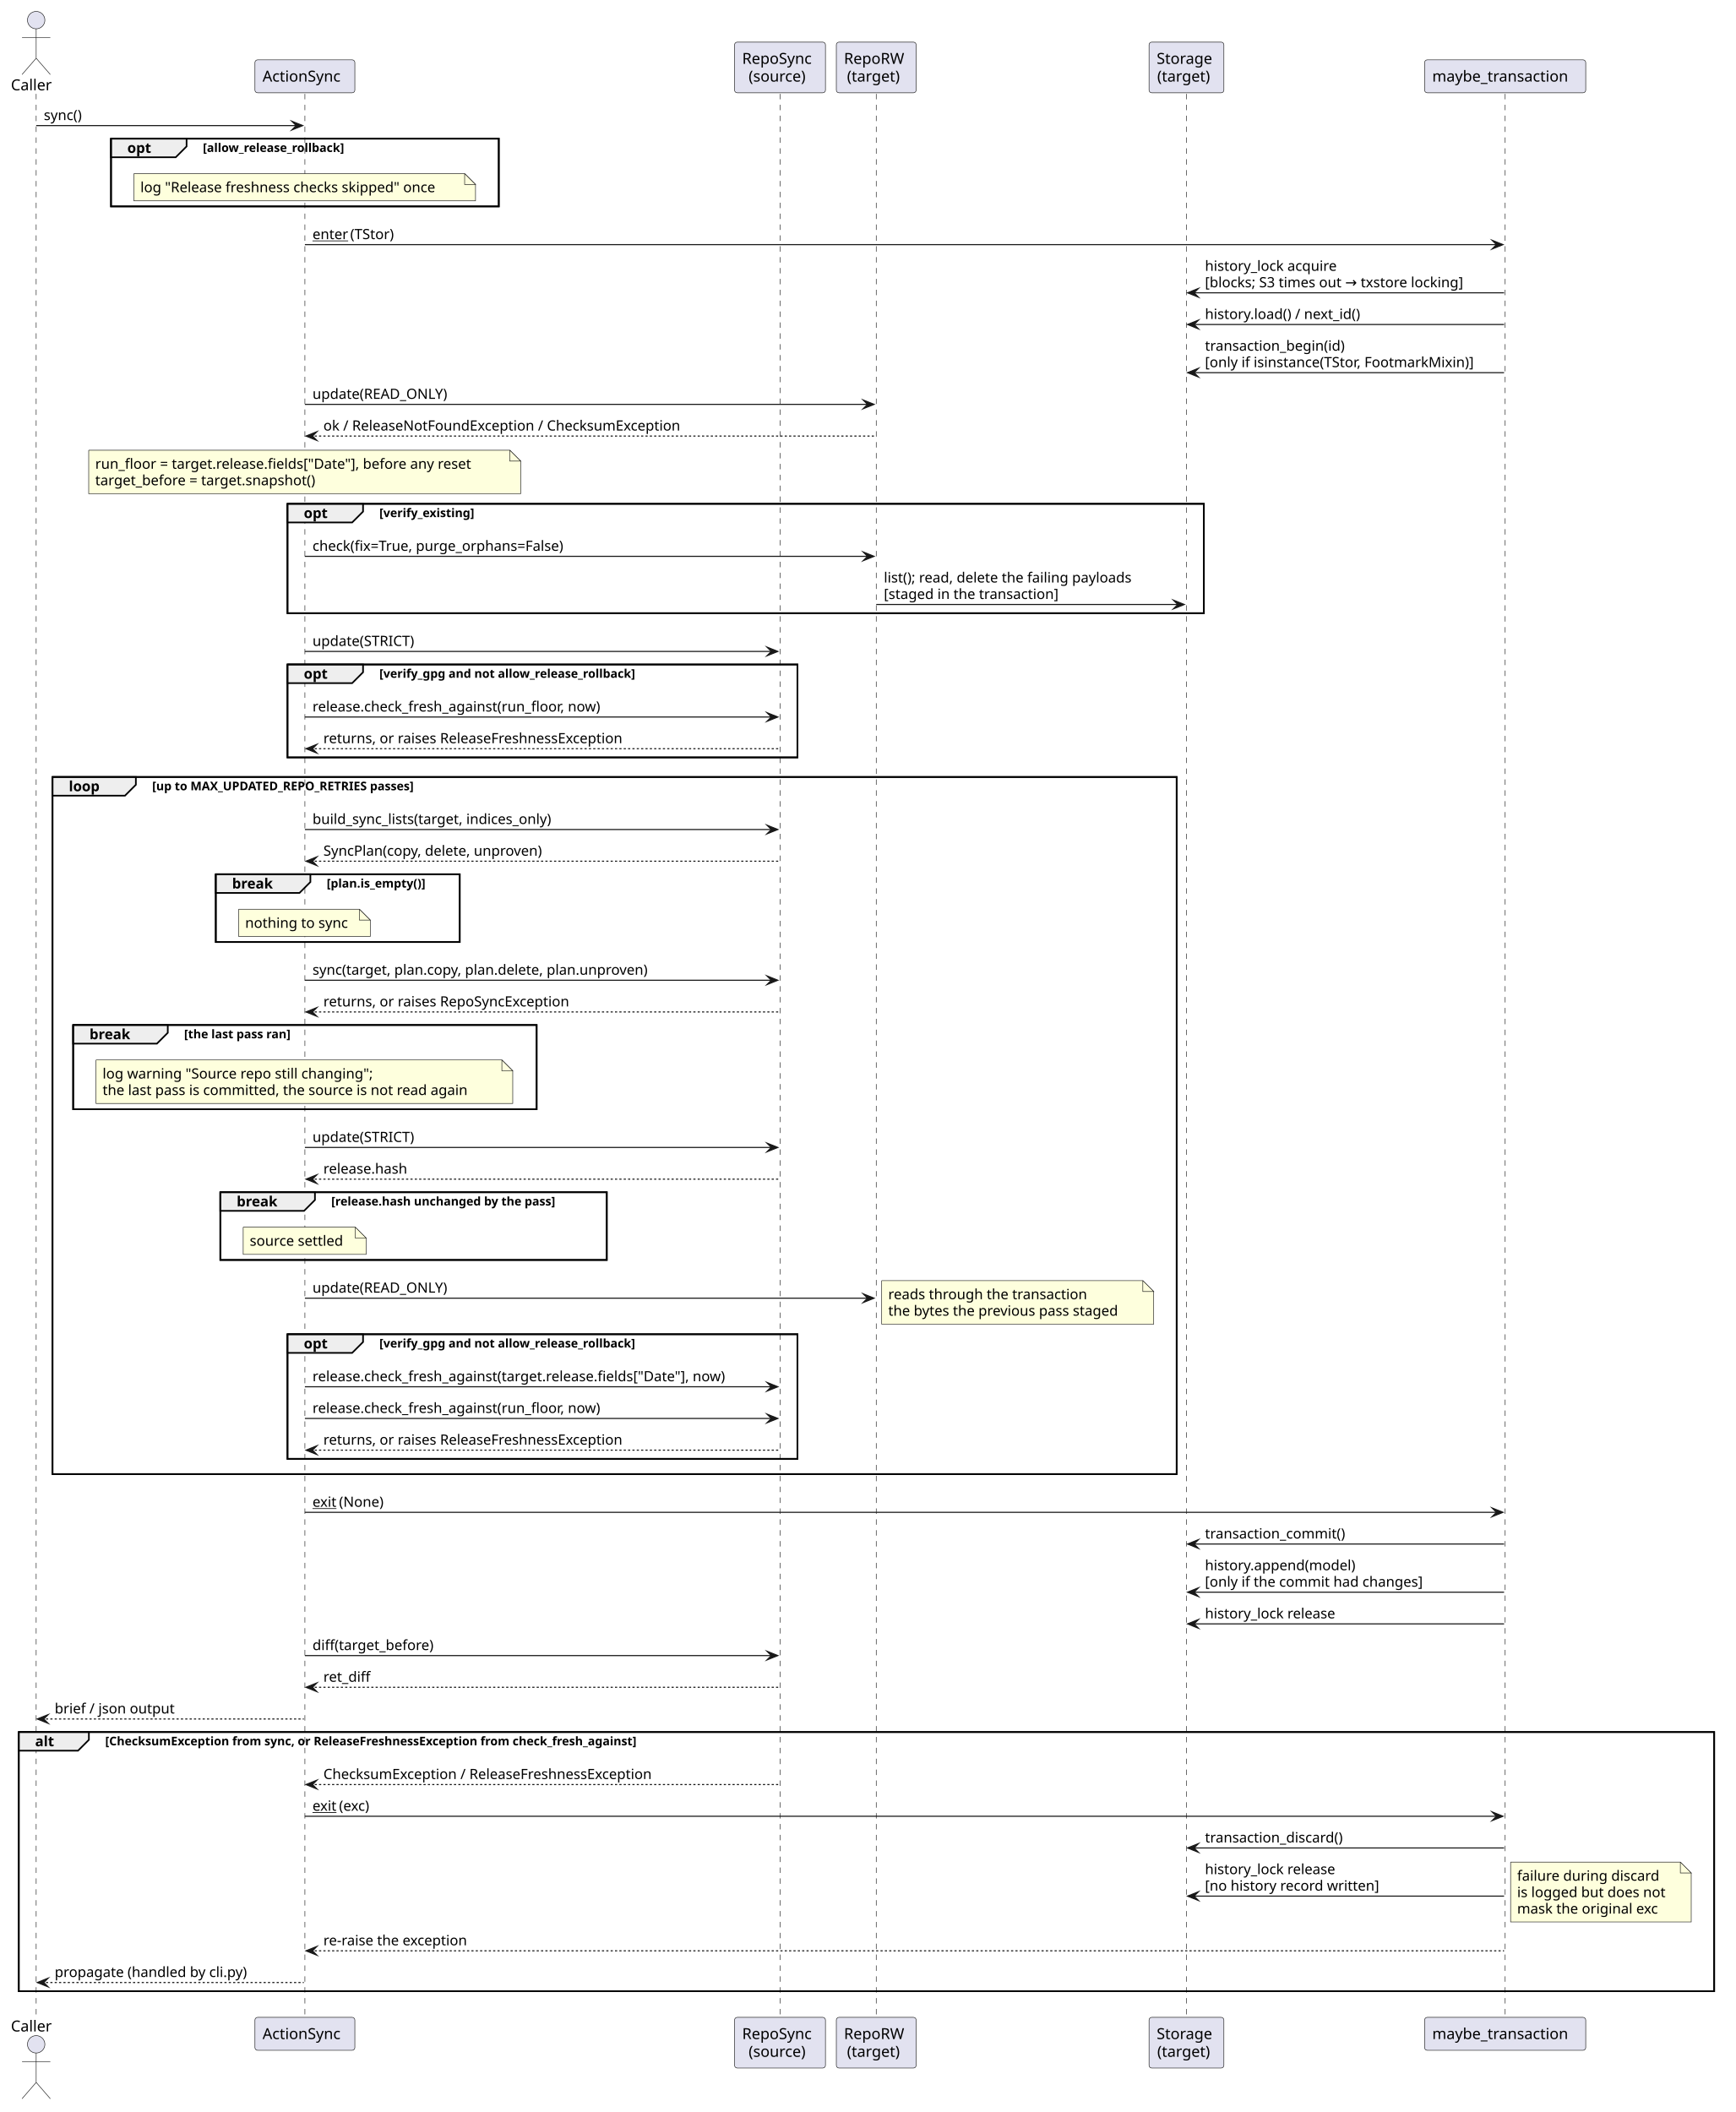
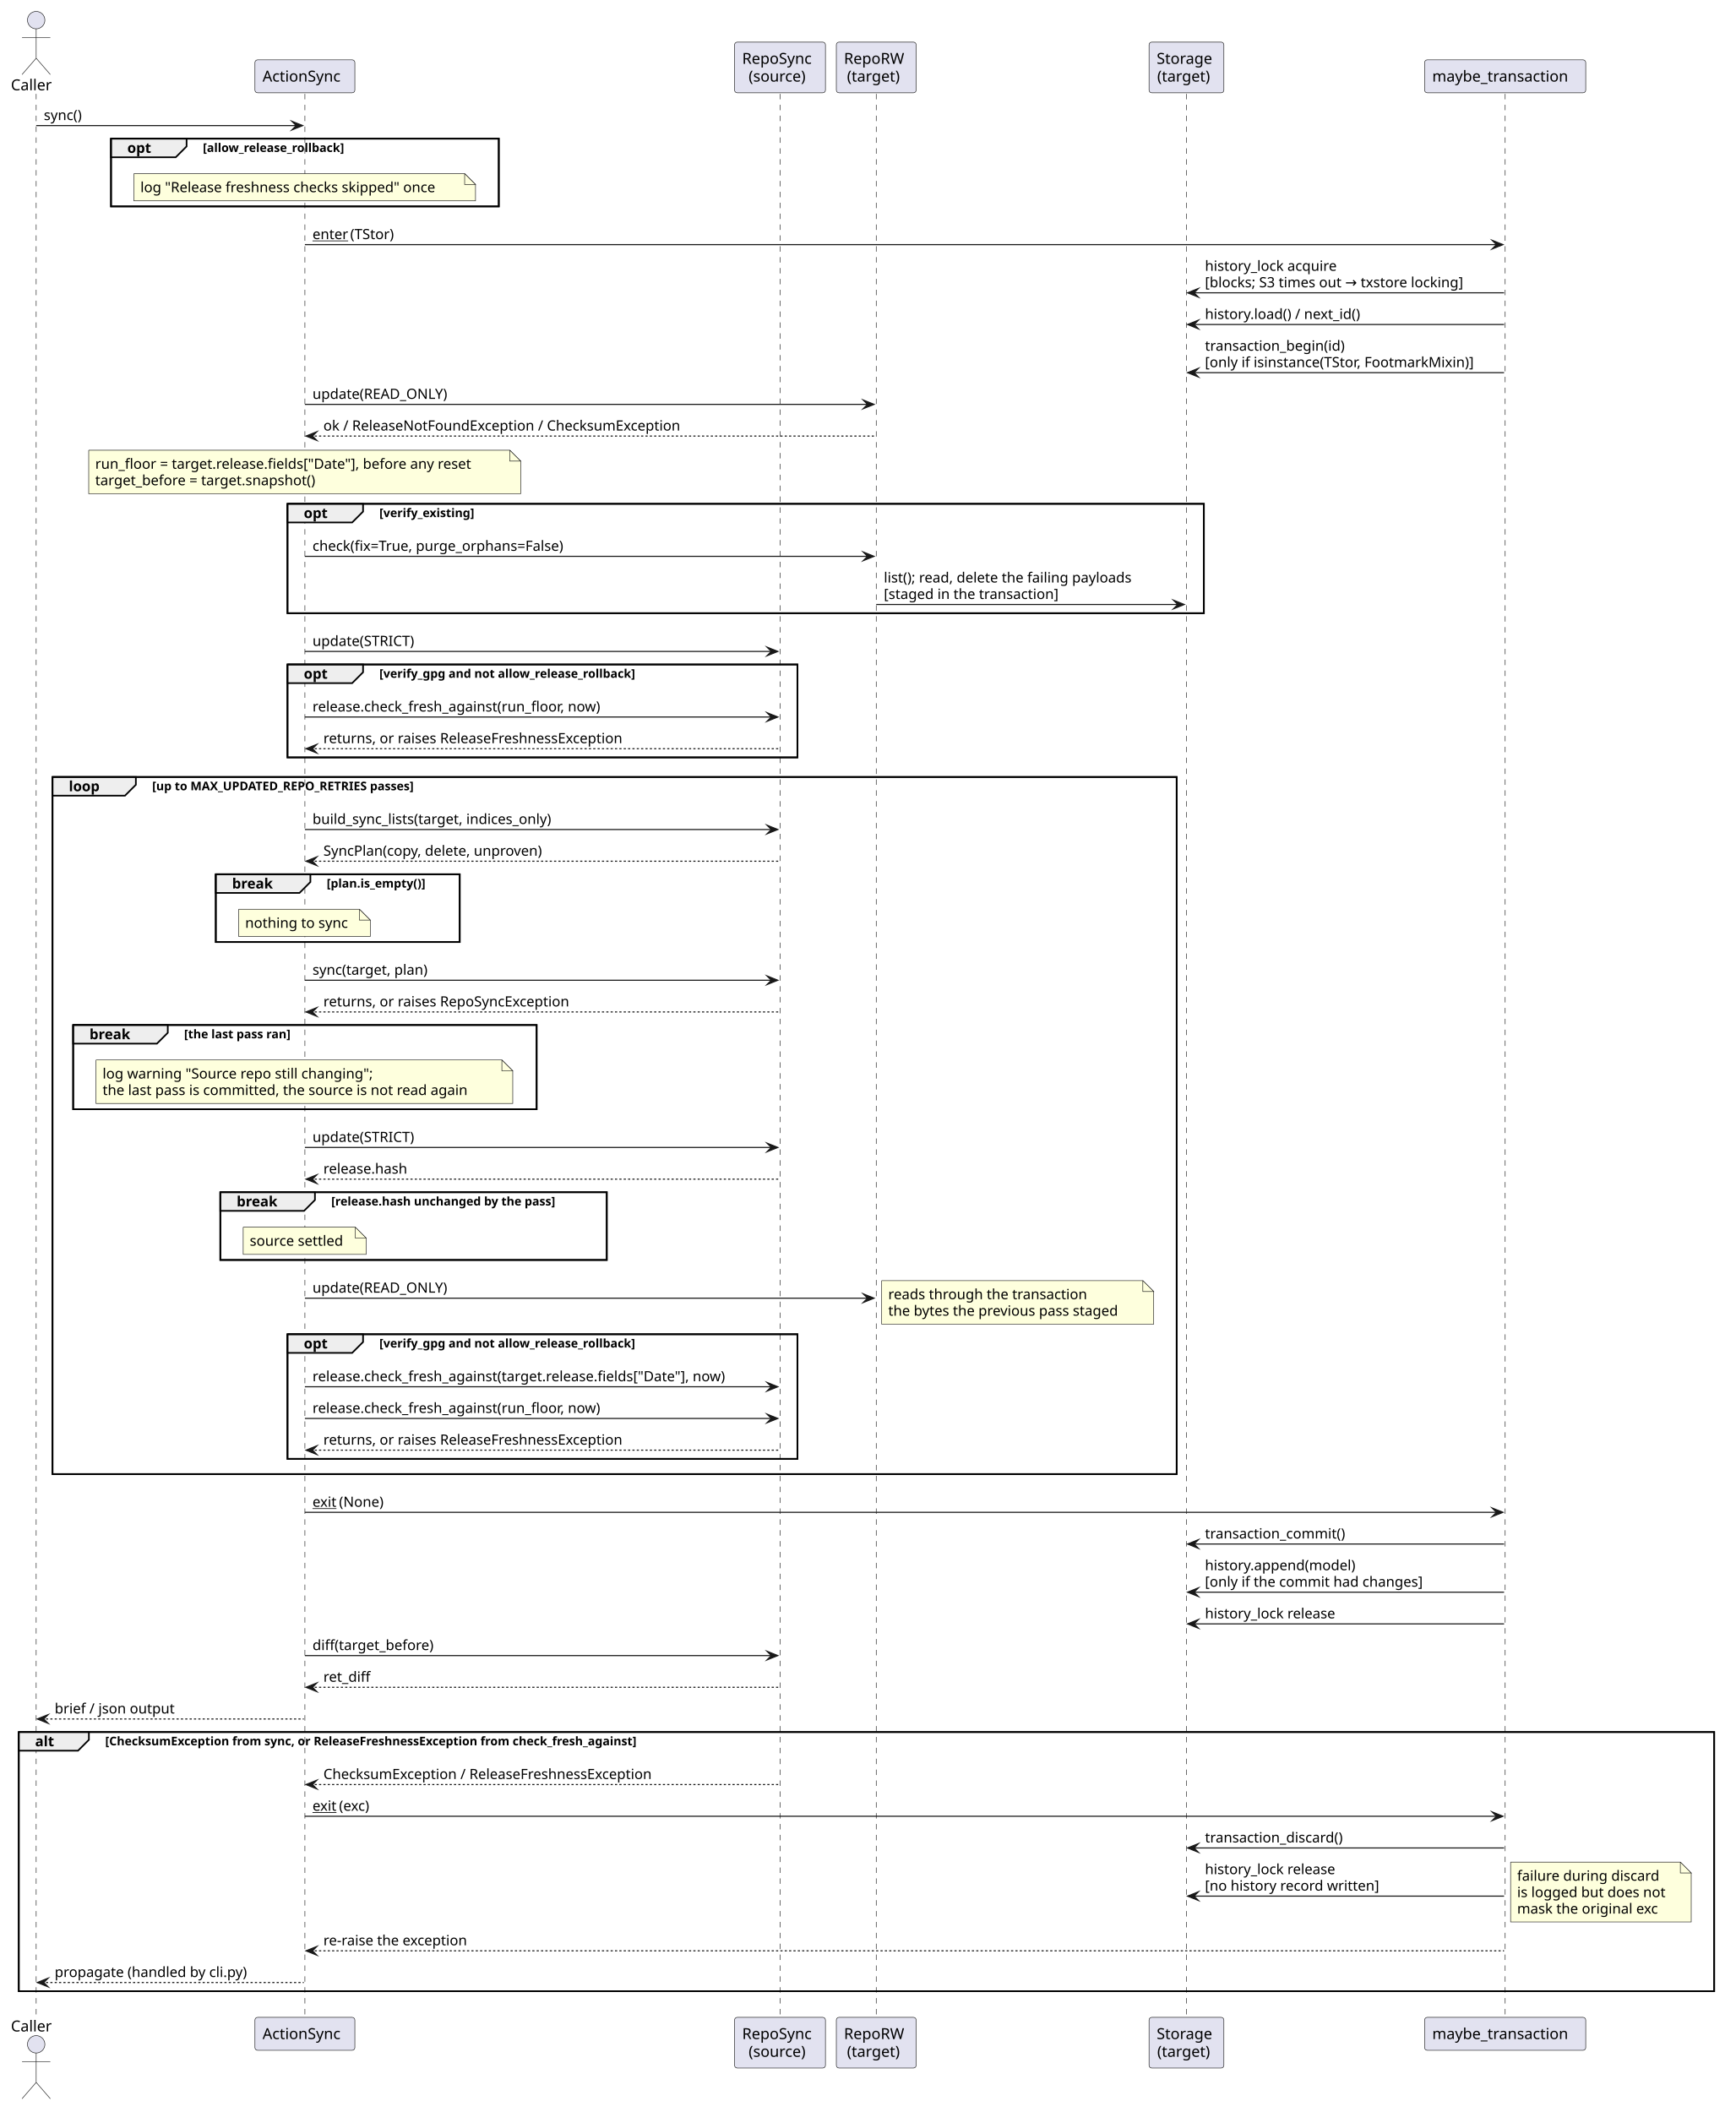
<svg xmlns="http://www.w3.org/2000/svg" version="1.1" data-diagram-type="SEQUENCE" style="width:1595px;height:1941px;background:#FFFFFF;" width="1595px" height="1941px" viewBox="0 0 1595 1941" zoomAndPan="magnify" preserveAspectRatio="none" contentStyleType="text/css">
  <defs />
  <g font-family="sans-serif" lengthAdjust="spacing">
    <rect x="102.033" y="127.43" width="356.37" height="62.266" fill="none" style="stroke:#000;stroke-width:1.5;" />
    <rect x="264.218" y="463.023" width="842.223" height="100.531" fill="none" style="stroke:#000;stroke-width:1.5;" />
    <rect x="264.218" y="610.688" width="468.661" height="85.398" fill="none" style="stroke:#000;stroke-width:1.5;" />
    <rect x="48.251" y="714.086" width="1033.189" height="640.656" fill="none" style="stroke:#000;stroke-width:1.5;" />
    <rect x="198.318" y="803.484" width="224.181" height="62.266" fill="none" style="stroke:#000;stroke-width:1.5;" />
    <rect x="67.251" y="942.016" width="425.934" height="77.398" fill="none" style="stroke:#000;stroke-width:1.5;" />
    <rect x="202.51" y="1095.68" width="355.145" height="62.266" fill="none" style="stroke:#000;stroke-width:1.5;" />
    <rect x="264.218" y="1226.211" width="468.661" height="114.531" fill="none" style="stroke:#000;stroke-width:1.5;" />
    <rect x="17.251" y="1591.805" width="1558.184" height="238.195" fill="none" style="stroke:#000;stroke-width:1.5;" />
    <g class="participant-lifeline" data-qualified-name="Caller" data-entity-uid="part1" id="part1-lifeline" data-source-line="1">
      <g>
        <rect x="29.751" y="86.297" width="8" height="1767.703" fill="#000" fill-opacity="0" />
        <line x1="33.251" y1="86.297" x2="33.251" y2="1854" style="stroke:#181818;stroke-width:0.5;stroke-dasharray:5,5;" />
      </g>
    </g>
    <g class="participant-lifeline" data-qualified-name="ActionSync" data-entity-uid="part2" id="part2-lifeline" data-source-line="2">
      <g>
        <rect x="276.718" y="86.297" width="8" height="1767.703" fill="#000" fill-opacity="0" />
        <line x1="280.218" y1="86.297" x2="280.218" y2="1854" style="stroke:#181818;stroke-width:0.5;stroke-dasharray:5,5;" />
      </g>
    </g>
    <g class="participant-lifeline" data-qualified-name="Src" data-entity-uid="part3" id="part3-lifeline" data-source-line="3">
      <g>
        <rect x="713.379" y="86.297" width="8" height="1767.703" fill="#000" fill-opacity="0" />
        <line x1="716.879" y1="86.297" x2="716.879" y2="1854" style="stroke:#181818;stroke-width:0.5;stroke-dasharray:5,5;" />
      </g>
    </g>
    <g class="participant-lifeline" data-qualified-name="Tgt" data-entity-uid="part4" id="part4-lifeline" data-source-line="4">
      <g>
        <rect x="801.829" y="86.297" width="8" height="1767.703" fill="#000" fill-opacity="0" />
        <line x1="805.329" y1="86.297" x2="805.329" y2="1854" style="stroke:#181818;stroke-width:0.5;stroke-dasharray:5,5;" />
      </g>
    </g>
    <g class="participant-lifeline" data-qualified-name="TStor" data-entity-uid="part5" id="part5-lifeline" data-source-line="5">
      <g>
        <rect x="1086.941" y="86.297" width="8" height="1767.703" fill="#000" fill-opacity="0" />
        <line x1="1090.441" y1="86.297" x2="1090.441" y2="1854" style="stroke:#181818;stroke-width:0.5;stroke-dasharray:5,5;" />
      </g>
    </g>
    <g class="participant-lifeline" data-qualified-name="CM" data-entity-uid="part6" id="part6-lifeline" data-source-line="6">
      <g>
        <rect x="1379.847" y="86.297" width="8" height="1767.703" fill="#000" fill-opacity="0" />
        <line x1="1383.347" y1="86.297" x2="1383.347" y2="1854" style="stroke:#181818;stroke-width:0.5;stroke-dasharray:5,5;" />
      </g>
    </g>
    <g class="participant participant-head" data-qualified-name="Caller" data-entity-uid="part1" id="part1-head" data-source-line="1">
      <text x="10" y="82.995" fill="#000" font-size="14" textLength="40.503">Caller</text>
      <ellipse cx="33.251" cy="18.5" rx="8" ry="8" fill="#E2E2F0" style="stroke:#181818;stroke-width:0.5;" />
      <path d="M33.251,26.5 L33.251,53.5 M20.251,34.5 L46.251,34.5 M33.251,53.5 L20.251,68.5 M33.251,53.5 L46.251,68.5" style="stroke:#181818;stroke-width:0.5;" fill="none" />
    </g>
    <g class="participant participant-head" data-qualified-name="ActionSync" data-entity-uid="part2" id="part2-head" data-source-line="2">
      <rect x="234.301" y="55" width="91.834" height="30.297" fill="#E2E2F0" style="stroke:#181818;stroke-width:0.5;" rx="2.5" ry="2.5" />
      <text x="241.301" y="74.995" fill="#000" font-size="14" textLength="77.834">ActionSync</text>
    </g>
    <g class="participant participant-head" data-qualified-name="Src" data-entity-uid="part3" id="part3-head" data-source-line="3">
      <rect x="675.112" y="38.703" width="83.535" height="46.594" fill="#E2E2F0" style="stroke:#181818;stroke-width:0.5;" rx="2.5" ry="2.5" />
      <text x="682.112" y="58.698" fill="#000" font-size="14" textLength="69.535">RepoSync</text>
      <text x="688.018" y="74.995" fill="#000" font-size="14" textLength="57.723">(source)</text>
    </g>
    <g class="participant participant-head" data-qualified-name="Tgt" data-entity-uid="part4" id="part4-head" data-source-line="4">
      <rect x="768.647" y="38.703" width="73.363" height="46.594" fill="#E2E2F0" style="stroke:#181818;stroke-width:0.5;" rx="2.5" ry="2.5" />
      <text x="775.647" y="58.698" fill="#000" font-size="14" textLength="59.363">RepoRW</text>
      <text x="778.46" y="74.995" fill="#000" font-size="14" textLength="53.737">(target)</text>
    </g>
    <g class="participant participant-head" data-qualified-name="TStor" data-entity-uid="part5" id="part5-head" data-source-line="5">
      <rect x="1056.053" y="38.703" width="68.776" height="46.594" fill="#E2E2F0" style="stroke:#181818;stroke-width:0.5;" rx="2.5" ry="2.5" />
      <text x="1063.053" y="58.698" fill="#000" font-size="14" textLength="54.776">Storage</text>
      <text x="1063.572" y="74.995" fill="#000" font-size="14" textLength="53.737">(target)</text>
    </g>
    <g class="participant participant-head" data-qualified-name="CM" data-entity-uid="part6" id="part6-head" data-source-line="6">
      <rect x="1309.303" y="55" width="148.087" height="30.297" fill="#E2E2F0" style="stroke:#181818;stroke-width:0.5;" rx="2.5" ry="2.5" />
      <text x="1316.303" y="74.995" fill="#000" font-size="14" textLength="134.087">maybe_transaction</text>
    </g>
    <g class="participant participant-tail" data-qualified-name="Caller" data-entity-uid="part1" id="part1-tail" data-source-line="1">
      <text x="10" y="1866.995" fill="#000" font-size="14" textLength="40.503">Caller</text>
      <ellipse cx="33.251" cy="1878.797" rx="8" ry="8" fill="#E2E2F0" style="stroke:#181818;stroke-width:0.5;" />
      <path d="M33.251,1886.797 L33.251,1913.797 M20.251,1894.797 L46.251,1894.797 M33.251,1913.797 L20.251,1928.797 M33.251,1913.797 L46.251,1928.797" style="stroke:#181818;stroke-width:0.5;" fill="none" />
    </g>
    <g class="participant participant-tail" data-qualified-name="ActionSync" data-entity-uid="part2" id="part2-tail" data-source-line="2">
      <rect x="234.301" y="1854" width="91.834" height="30.297" fill="#E2E2F0" style="stroke:#181818;stroke-width:0.5;" rx="2.5" ry="2.5" />
      <text x="241.301" y="1873.995" fill="#000" font-size="14" textLength="77.834">ActionSync</text>
    </g>
    <g class="participant participant-tail" data-qualified-name="Src" data-entity-uid="part3" id="part3-tail" data-source-line="3">
      <rect x="675.112" y="1854" width="83.535" height="46.594" fill="#E2E2F0" style="stroke:#181818;stroke-width:0.5;" rx="2.5" ry="2.5" />
      <text x="682.112" y="1873.995" fill="#000" font-size="14" textLength="69.535">RepoSync</text>
      <text x="688.018" y="1890.292" fill="#000" font-size="14" textLength="57.723">(source)</text>
    </g>
    <g class="participant participant-tail" data-qualified-name="Tgt" data-entity-uid="part4" id="part4-tail" data-source-line="4">
      <rect x="768.647" y="1854" width="73.363" height="46.594" fill="#E2E2F0" style="stroke:#181818;stroke-width:0.5;" rx="2.5" ry="2.5" />
      <text x="775.647" y="1873.995" fill="#000" font-size="14" textLength="59.363">RepoRW</text>
      <text x="778.46" y="1890.292" fill="#000" font-size="14" textLength="53.737">(target)</text>
    </g>
    <g class="participant participant-tail" data-qualified-name="TStor" data-entity-uid="part5" id="part5-tail" data-source-line="5">
      <rect x="1056.053" y="1854" width="68.776" height="46.594" fill="#E2E2F0" style="stroke:#181818;stroke-width:0.5;" rx="2.5" ry="2.5" />
      <text x="1063.053" y="1873.995" fill="#000" font-size="14" textLength="54.776">Storage</text>
      <text x="1063.572" y="1890.292" fill="#000" font-size="14" textLength="53.737">(target)</text>
    </g>
    <g class="participant participant-tail" data-qualified-name="CM" data-entity-uid="part6" id="part6-tail" data-source-line="6">
      <rect x="1309.303" y="1854" width="148.087" height="30.297" fill="#E2E2F0" style="stroke:#181818;stroke-width:0.5;" rx="2.5" ry="2.5" />
      <text x="1316.303" y="1873.995" fill="#000" font-size="14" textLength="134.087">maybe_transaction</text>
    </g>
    <g class="message" data-entity-1="part1" data-entity-2="part2" id="msg1" data-source-line="8">
      <polygon points="268.218,111.43,278.218,115.43,268.218,119.43,272.218,115.43" fill="#181818" style="stroke:#181818;stroke-width:1;stroke-linejoin:miter;stroke-miterlimit:10;" />
      <line x1="33.251" y1="115.43" x2="274.218" y2="115.43" style="stroke:#181818;stroke-width:1;" />
      <text x="40.251" y="110.364" fill="#000" font-size="13" textLength="39.997">sync()</text>
    </g>
    <path d="M102.033,127.43 L171.485,127.43 L171.485,134.563 L161.485,144.563 L102.033,144.563 L102.033,127.43" style="stroke:#000;stroke-width:1.5;" fill="#EEE" />
    <rect x="102.033" y="127.43" width="356.37" height="62.266" fill="none" style="stroke:#000;stroke-width:1.5;" />
    <text x="117.033" y="140.497" fill="#000" font-size="13" textLength="24.451" font-weight="700">opt</text>
    <text x="186.485" y="139.64" fill="#000" font-size="11" textLength="148.94" font-weight="700">[allow_release_rollback]</text>
    <path d="M123.033,159.563 L123.033,184.563 L437.033,184.563 L437.033,169.563 L427.033,159.563 L123.033,159.563" style="stroke:#181818;stroke-width:0.5;" fill="#FEFFDD" />
    <path d="M427.033,159.563 L427.033,169.563 L437.033,169.563 L427.033,159.563" style="stroke:#181818;stroke-width:0.5;" fill="#FEFFDD" />
    <text x="129.033" y="176.629" fill="#000" font-size="13" textLength="293.37">log "Release freshness checks skipped" once</text>
    <g class="message" data-entity-1="part2" data-entity-2="part6" id="msg2" data-source-line="14">
      <polygon points="1371.347,220.828,1381.347,224.828,1371.347,228.828,1375.347,224.828" fill="#181818" style="stroke:#181818;stroke-width:1;stroke-linejoin:miter;stroke-miterlimit:10;" />
      <line x1="280.218" y1="224.828" x2="1377.347" y2="224.828" style="stroke:#181818;stroke-width:1;" />
      <text x="287.218" y="219.762" fill="#000" font-size="13" textLength="34.677" text-decoration="underline">enter</text>
      <text x="321.896" y="219.762" fill="#000" font-size="13" textLength="44.732">(TStor)</text>
    </g>
    <g class="message" data-entity-1="part6" data-entity-2="part5" id="msg3" data-source-line="15">
      <polygon points="1101.441,265.094,1091.441,269.094,1101.441,273.094,1097.441,269.094" fill="#181818" style="stroke:#181818;stroke-width:1;stroke-linejoin:miter;stroke-miterlimit:10;" />
      <line x1="1095.441" y1="269.094" x2="1382.347" y2="269.094" style="stroke:#181818;stroke-width:1;" />
      <text x="1107.441" y="248.895" fill="#000" font-size="13" textLength="130.146">history_lock acquire</text>
      <text x="1107.441" y="264.028" fill="#000" font-size="13" textLength="257.734">[blocks; S3 times out → txstore locking]</text>
    </g>
    <g class="message" data-entity-1="part6" data-entity-2="part5" id="msg4" data-source-line="16">
      <polygon points="1101.441,294.227,1091.441,298.227,1101.441,302.227,1097.441,298.227" fill="#181818" style="stroke:#181818;stroke-width:1;stroke-linejoin:miter;stroke-miterlimit:10;" />
      <line x1="1095.441" y1="298.227" x2="1382.347" y2="298.227" style="stroke:#181818;stroke-width:1;" />
      <text x="1107.441" y="293.161" fill="#000" font-size="13" textLength="156.952">history.load() / next_id()</text>
    </g>
    <g class="message" data-entity-1="part6" data-entity-2="part5" id="msg5" data-source-line="17">
      <polygon points="1101.441,338.492,1091.441,342.492,1101.441,346.492,1097.441,342.492" fill="#181818" style="stroke:#181818;stroke-width:1;stroke-linejoin:miter;stroke-miterlimit:10;" />
      <line x1="1095.441" y1="342.492" x2="1382.347" y2="342.492" style="stroke:#181818;stroke-width:1;" />
      <text x="1107.441" y="322.293" fill="#000" font-size="13" textLength="138.296">transaction_begin(id)</text>
      <text x="1107.441" y="337.426" fill="#000" font-size="13" textLength="268.906">[only if isinstance(TStor, FootmarkMixin)]</text>
    </g>
    <g class="message" data-entity-1="part2" data-entity-2="part4" id="msg6" data-source-line="19">
      <polygon points="793.329,367.625,803.329,371.625,793.329,375.625,797.329,371.625" fill="#181818" style="stroke:#181818;stroke-width:1;stroke-linejoin:miter;stroke-miterlimit:10;" />
      <line x1="280.218" y1="371.625" x2="799.329" y2="371.625" style="stroke:#181818;stroke-width:1;" />
      <text x="287.218" y="366.559" fill="#000" font-size="13" textLength="133.739">update(READ_ONLY)</text>
    </g>
    <g class="message" data-entity-1="part4" data-entity-2="part2" id="msg7" data-source-line="20">
      <polygon points="291.218,396.758,281.218,400.758,291.218,404.758,287.218,400.758" fill="#181818" style="stroke:#181818;stroke-width:1;stroke-linejoin:miter;stroke-miterlimit:10;" />
      <line x1="285.218" y1="400.758" x2="804.329" y2="400.758" style="stroke:#181818;stroke-width:1;stroke-dasharray:2,2;" />
      <text x="297.218" y="395.692" fill="#000" font-size="13" textLength="351.165">ok / ReleaseNotFoundException / ChecksumException</text>
    </g>
    <path d="M81.523,413.758 L81.523,453.758 L478.523,453.758 L478.523,423.758 L468.523,413.758 L81.523,413.758" style="stroke:#181818;stroke-width:0.5;" fill="#FEFFDD" />
    <path d="M468.523,413.758 L468.523,423.758 L478.523,423.758 L468.523,413.758" style="stroke:#181818;stroke-width:0.5;" fill="#FEFFDD" />
    <text x="87.523" y="430.825" fill="#000" font-size="13" textLength="376.391">run_floor = target.release.fields["Date"], before any reset</text>
    <text x="87.523" y="445.958" fill="#000" font-size="13" textLength="220.86">target_before = target.snapshot()</text>
    <path d="M264.218,463.023 L333.669,463.023 L333.669,470.156 L323.669,480.156 L264.218,480.156 L264.218,463.023" style="stroke:#000;stroke-width:1.5;" fill="#EEE" />
    <rect x="264.218" y="463.023" width="842.223" height="100.531" fill="none" style="stroke:#000;stroke-width:1.5;" />
    <text x="279.218" y="476.09" fill="#000" font-size="13" textLength="24.451" font-weight="700">opt</text>
    <text x="348.669" y="475.234" fill="#000" font-size="11" textLength="100.944" font-weight="700">[verify_existing]</text>
    <g class="message" data-entity-1="part2" data-entity-2="part4" id="msg8" data-source-line="24">
      <polygon points="793.329,507.289,803.329,511.289,793.329,515.289,797.329,511.289" fill="#181818" style="stroke:#181818;stroke-width:1;stroke-linejoin:miter;stroke-miterlimit:10;" />
      <line x1="280.218" y1="511.289" x2="799.329" y2="511.289" style="stroke:#181818;stroke-width:1;" />
      <text x="287.218" y="506.223" fill="#000" font-size="13" textLength="254.839">check(fix=True, purge_orphans=False)</text>
    </g>
    <g class="message" data-entity-1="part4" data-entity-2="part5" id="msg9" data-source-line="25">
      <polygon points="1078.441,551.555,1088.441,555.555,1078.441,559.555,1082.441,555.555" fill="#181818" style="stroke:#181818;stroke-width:1;stroke-linejoin:miter;stroke-miterlimit:10;" />
      <line x1="805.329" y1="555.555" x2="1084.441" y2="555.555" style="stroke:#181818;stroke-width:1;" />
      <text x="812.329" y="535.356" fill="#000" font-size="13" textLength="248.6">list(); read, delete the failing payloads</text>
      <text x="812.329" y="550.489" fill="#000" font-size="13" textLength="173.5">[staged in the transaction]</text>
    </g>
    <g class="message" data-entity-1="part2" data-entity-2="part3" id="msg10" data-source-line="28">
      <polygon points="704.879,594.688,714.879,598.688,704.879,602.688,708.879,598.688" fill="#181818" style="stroke:#181818;stroke-width:1;stroke-linejoin:miter;stroke-miterlimit:10;" />
      <line x1="280.218" y1="598.688" x2="710.879" y2="598.688" style="stroke:#181818;stroke-width:1;" />
      <text x="287.218" y="593.622" fill="#000" font-size="13" textLength="102.026">update(STRICT)</text>
    </g>
    <path d="M264.218,610.688 L333.669,610.688 L333.669,617.82 L323.669,627.82 L264.218,627.82 L264.218,610.688" style="stroke:#000;stroke-width:1.5;" fill="#EEE" />
    <rect x="264.218" y="610.688" width="468.661" height="85.398" fill="none" style="stroke:#000;stroke-width:1.5;" />
    <text x="279.218" y="623.754" fill="#000" font-size="13" textLength="24.451" font-weight="700">opt</text>
    <text x="348.669" y="622.898" fill="#000" font-size="11" textLength="269.108" font-weight="700">[verify_gpg and not allow_release_rollback]</text>
    <g class="message" data-entity-1="part2" data-entity-2="part3" id="msg11" data-source-line="30">
      <polygon points="704.879,654.953,714.879,658.953,704.879,662.953,708.879,658.953" fill="#181818" style="stroke:#181818;stroke-width:1;stroke-linejoin:miter;stroke-miterlimit:10;" />
      <line x1="280.218" y1="658.953" x2="710.879" y2="658.953" style="stroke:#181818;stroke-width:1;" />
      <text x="287.218" y="653.887" fill="#000" font-size="13" textLength="286.717">release.check_fresh_against(run_floor, now)</text>
    </g>
    <g class="message" data-entity-1="part3" data-entity-2="part2" id="msg12" data-source-line="31">
      <polygon points="291.218,684.086,281.218,688.086,291.218,692.086,287.218,688.086" fill="#181818" style="stroke:#181818;stroke-width:1;stroke-linejoin:miter;stroke-miterlimit:10;" />
      <line x1="285.218" y1="688.086" x2="715.879" y2="688.086" style="stroke:#181818;stroke-width:1;stroke-dasharray:2,2;" />
      <text x="297.218" y="683.02" fill="#000" font-size="13" textLength="296.531">returns, or raises ReleaseFreshnessException</text>
    </g>
    <path d="M48.251,714.086 L124.875,714.086 L124.875,721.219 L114.875,731.219 L48.251,731.219 L48.251,714.086" style="stroke:#000;stroke-width:1.5;" fill="#EEE" />
    <rect x="48.251" y="714.086" width="1033.189" height="640.656" fill="none" style="stroke:#000;stroke-width:1.5;" />
    <text x="63.251" y="727.153" fill="#000" font-size="13" textLength="31.624" font-weight="700">loop</text>
    <text x="139.875" y="726.296" fill="#000" font-size="11" textLength="280.575" font-weight="700">[up to MAX_UPDATED_REPO_RETRIES passes]</text>
    <g class="message" data-entity-1="part2" data-entity-2="part3" id="msg13" data-source-line="35">
      <polygon points="704.879,758.352,714.879,762.352,704.879,766.352,708.879,762.352" fill="#181818" style="stroke:#181818;stroke-width:1;stroke-linejoin:miter;stroke-miterlimit:10;" />
      <line x1="280.218" y1="762.352" x2="710.879" y2="762.352" style="stroke:#181818;stroke-width:1;" />
      <text x="287.218" y="757.286" fill="#000" font-size="13" textLength="238.481">build_sync_lists(target, indices_only)</text>
    </g>
    <g class="message" data-entity-1="part3" data-entity-2="part2" id="msg14" data-source-line="36">
      <polygon points="291.218,787.484,281.218,791.484,291.218,795.484,287.218,791.484" fill="#181818" style="stroke:#181818;stroke-width:1;stroke-linejoin:miter;stroke-miterlimit:10;" />
      <line x1="285.218" y1="791.484" x2="715.879" y2="791.484" style="stroke:#181818;stroke-width:1;stroke-dasharray:2,2;" />
      <text x="297.218" y="786.418" fill="#000" font-size="13" textLength="219.623">SyncPlan(copy, delete, unproven)</text>
    </g>
    <path d="M198.318,803.484 L285.27,803.484 L285.27,810.617 L275.27,820.617 L198.318,820.617 L198.318,803.484" style="stroke:#000;stroke-width:1.5;" fill="#EEE" />
    <rect x="198.318" y="803.484" width="224.181" height="62.266" fill="none" style="stroke:#000;stroke-width:1.5;" />
    <text x="213.318" y="816.551" fill="#000" font-size="13" textLength="41.952" font-weight="700">break</text>
    <text x="300.27" y="815.695" fill="#000" font-size="11" textLength="106.229" font-weight="700">[plan.is_empty()]</text>
    <path d="M219.318,835.617 L219.318,860.617 L340.318,860.617 L340.318,845.617 L330.318,835.617 L219.318,835.617" style="stroke:#181818;stroke-width:0.5;" fill="#FEFFDD" />
    <path d="M330.318,835.617 L330.318,845.617 L340.318,845.617 L330.318,835.617" style="stroke:#181818;stroke-width:0.5;" fill="#FEFFDD" />
    <text x="225.318" y="852.684" fill="#000" font-size="13" textLength="100.801">nothing to sync</text>
    <g class="message" data-entity-1="part2" data-entity-2="part3" id="msg15" data-source-line="41">
      <polygon points="704.879,896.883,714.879,900.883,704.879,904.883,708.879,900.883" fill="#181818" style="stroke:#181818;stroke-width:1;stroke-linejoin:miter;stroke-miterlimit:10;" />
      <line x1="280.218" y1="900.883" x2="710.879" y2="900.883" style="stroke:#181818;stroke-width:1;" />
-       <text x="287.218" y="895.817" fill="#000" font-size="13" textLength="335.112">sync(target, plan.copy, plan.delete, plan.unproven)</text>
+       <text x="287.218" y="895.817" fill="#000" font-size="13" textLength="116.086">sync(target, plan)</text>
    </g>
    <g class="message" data-entity-1="part3" data-entity-2="part2" id="msg16" data-source-line="42">
      <polygon points="291.218,926.016,281.218,930.016,291.218,934.016,287.218,930.016" fill="#181818" style="stroke:#181818;stroke-width:1;stroke-linejoin:miter;stroke-miterlimit:10;" />
      <line x1="285.218" y1="930.016" x2="715.879" y2="930.016" style="stroke:#181818;stroke-width:1;stroke-dasharray:2,2;" />
      <text x="297.218" y="924.95" fill="#000" font-size="13" textLength="244.105">returns, or raises RepoSyncException</text>
    </g>
    <path d="M67.251,942.016 L154.203,942.016 L154.203,949.148 L144.203,959.148 L67.251,959.148 L67.251,942.016" style="stroke:#000;stroke-width:1.5;" fill="#EEE" />
    <rect x="67.251" y="942.016" width="425.934" height="77.398" fill="none" style="stroke:#000;stroke-width:1.5;" />
    <text x="82.251" y="955.083" fill="#000" font-size="13" textLength="41.952" font-weight="700">break</text>
    <text x="169.203" y="954.226" fill="#000" font-size="11" textLength="114.163" font-weight="700">[the last pass ran]</text>
    <path d="M88.251,974.148 L88.251,1014.148 L471.251,1014.148 L471.251,984.148 L461.251,974.148 L88.251,974.148" style="stroke:#181818;stroke-width:0.5;" fill="#FEFFDD" />
    <path d="M461.251,974.148 L461.251,984.148 L471.251,984.148 L461.251,974.148" style="stroke:#181818;stroke-width:0.5;" fill="#FEFFDD" />
    <text x="94.251" y="991.215" fill="#000" font-size="13" textLength="266.24">log warning "Source repo still changing";</text>
    <text x="94.251" y="1006.348" fill="#000" font-size="13" textLength="362.934">the last pass is committed, the source is not read again</text>
    <g class="message" data-entity-1="part2" data-entity-2="part3" id="msg17" data-source-line="47">
      <polygon points="704.879,1050.547,714.879,1054.547,704.879,1058.547,708.879,1054.547" fill="#181818" style="stroke:#181818;stroke-width:1;stroke-linejoin:miter;stroke-miterlimit:10;" />
      <line x1="280.218" y1="1054.547" x2="710.879" y2="1054.547" style="stroke:#181818;stroke-width:1;" />
      <text x="287.218" y="1049.481" fill="#000" font-size="13" textLength="102.026">update(STRICT)</text>
    </g>
    <g class="message" data-entity-1="part3" data-entity-2="part2" id="msg18" data-source-line="48">
      <polygon points="291.218,1079.68,281.218,1083.68,291.218,1087.68,287.218,1083.68" fill="#181818" style="stroke:#181818;stroke-width:1;stroke-linejoin:miter;stroke-miterlimit:10;" />
      <line x1="285.218" y1="1083.68" x2="715.879" y2="1083.68" style="stroke:#181818;stroke-width:1;stroke-dasharray:2,2;" />
      <text x="297.218" y="1078.614" fill="#000" font-size="13" textLength="83.04">release.hash</text>
    </g>
    <path d="M202.51,1095.68 L289.462,1095.68 L289.462,1102.813 L279.462,1112.813 L202.51,1112.813 L202.51,1095.68" style="stroke:#000;stroke-width:1.5;" fill="#EEE" />
    <rect x="202.51" y="1095.68" width="355.145" height="62.266" fill="none" style="stroke:#000;stroke-width:1.5;" />
    <text x="217.51" y="1108.747" fill="#000" font-size="13" textLength="41.952" font-weight="700">break</text>
    <text x="304.462" y="1107.89" fill="#000" font-size="11" textLength="237.193" font-weight="700">[release.hash unchanged by the pass]</text>
    <path d="M223.51,1127.813 L223.51,1152.813 L336.51,1152.813 L336.51,1137.813 L326.51,1127.813 L223.51,1127.813" style="stroke:#181818;stroke-width:0.5;" fill="#FEFFDD" />
    <path d="M326.51,1127.813 L326.51,1137.813 L336.51,1137.813 L326.51,1127.813" style="stroke:#181818;stroke-width:0.5;" fill="#FEFFDD" />
    <text x="229.51" y="1144.879" fill="#000" font-size="13" textLength="92.416">source settled</text>
    <g class="message" data-entity-1="part2" data-entity-2="part4" id="msg19" data-source-line="53">
      <polygon points="793.329,1189.078,803.329,1193.078,793.329,1197.078,797.329,1193.078" fill="#181818" style="stroke:#181818;stroke-width:1;stroke-linejoin:miter;stroke-miterlimit:10;" />
      <line x1="280.218" y1="1193.078" x2="799.329" y2="1193.078" style="stroke:#181818;stroke-width:1;" />
      <text x="287.218" y="1188.012" fill="#000" font-size="13" textLength="133.739">update(READ_ONLY)</text>
    </g>
    <path d="M810.329,1176.945 L810.329,1216.945 L1060.329,1216.945 L1060.329,1186.945 L1050.329,1176.945 L810.329,1176.945" style="stroke:#181818;stroke-width:0.5;" fill="#FEFFDD" />
    <path d="M1050.329,1176.945 L1050.329,1186.945 L1060.329,1186.945 L1050.329,1176.945" style="stroke:#181818;stroke-width:0.5;" fill="#FEFFDD" />
    <text x="816.329" y="1194.012" fill="#000" font-size="13" textLength="194.867">reads through the transaction</text>
    <text x="816.329" y="1209.145" fill="#000" font-size="13" textLength="229.112">the bytes the previous pass staged</text>
    <path d="M264.218,1226.211 L333.669,1226.211 L333.669,1233.344 L323.669,1243.344 L264.218,1243.344 L264.218,1226.211" style="stroke:#000;stroke-width:1.5;" fill="#EEE" />
    <rect x="264.218" y="1226.211" width="468.661" height="114.531" fill="none" style="stroke:#000;stroke-width:1.5;" />
    <text x="279.218" y="1239.278" fill="#000" font-size="13" textLength="24.451" font-weight="700">opt</text>
    <text x="348.669" y="1238.421" fill="#000" font-size="11" textLength="269.108" font-weight="700">[verify_gpg and not allow_release_rollback]</text>
    <g class="message" data-entity-1="part2" data-entity-2="part3" id="msg20" data-source-line="56">
      <polygon points="704.879,1270.477,714.879,1274.477,704.879,1278.477,708.879,1274.477" fill="#181818" style="stroke:#181818;stroke-width:1;stroke-linejoin:miter;stroke-miterlimit:10;" />
      <line x1="280.218" y1="1274.477" x2="710.879" y2="1274.477" style="stroke:#181818;stroke-width:1;" />
      <text x="287.218" y="1269.411" fill="#000" font-size="13" textLength="412.661">release.check_fresh_against(target.release.fields["Date"], now)</text>
    </g>
    <g class="message" data-entity-1="part2" data-entity-2="part3" id="msg21" data-source-line="57">
      <polygon points="704.879,1299.609,714.879,1303.609,704.879,1307.609,708.879,1303.609" fill="#181818" style="stroke:#181818;stroke-width:1;stroke-linejoin:miter;stroke-miterlimit:10;" />
      <line x1="280.218" y1="1303.609" x2="710.879" y2="1303.609" style="stroke:#181818;stroke-width:1;" />
      <text x="287.218" y="1298.543" fill="#000" font-size="13" textLength="286.717">release.check_fresh_against(run_floor, now)</text>
    </g>
    <g class="message" data-entity-1="part3" data-entity-2="part2" id="msg22" data-source-line="58">
      <polygon points="291.218,1328.742,281.218,1332.742,291.218,1336.742,287.218,1332.742" fill="#181818" style="stroke:#181818;stroke-width:1;stroke-linejoin:miter;stroke-miterlimit:10;" />
      <line x1="285.218" y1="1332.742" x2="715.879" y2="1332.742" style="stroke:#181818;stroke-width:1;stroke-dasharray:2,2;" />
      <text x="297.218" y="1327.676" fill="#000" font-size="13" textLength="296.531">returns, or raises ReleaseFreshnessException</text>
    </g>
    <g class="message" data-entity-1="part2" data-entity-2="part6" id="msg23" data-source-line="62">
      <polygon points="1371.347,1385.875,1381.347,1389.875,1371.347,1393.875,1375.347,1389.875" fill="#181818" style="stroke:#181818;stroke-width:1;stroke-linejoin:miter;stroke-miterlimit:10;" />
      <line x1="280.218" y1="1389.875" x2="1377.347" y2="1389.875" style="stroke:#181818;stroke-width:1;" />
      <text x="287.218" y="1384.809" fill="#000" font-size="13" textLength="24.4" text-decoration="underline">exit</text>
      <text x="311.619" y="1384.809" fill="#000" font-size="13" textLength="44.059">(None)</text>
    </g>
    <g class="message" data-entity-1="part6" data-entity-2="part5" id="msg24" data-source-line="63">
      <polygon points="1101.441,1415.008,1091.441,1419.008,1101.441,1423.008,1097.441,1419.008" fill="#181818" style="stroke:#181818;stroke-width:1;stroke-linejoin:miter;stroke-miterlimit:10;" />
      <line x1="1095.441" y1="1419.008" x2="1382.347" y2="1419.008" style="stroke:#181818;stroke-width:1;" />
      <text x="1107.441" y="1413.942" fill="#000" font-size="13" textLength="139.217">transaction_commit()</text>
    </g>
    <g class="message" data-entity-1="part6" data-entity-2="part5" id="msg25" data-source-line="64">
      <polygon points="1101.441,1459.273,1091.441,1463.273,1101.441,1467.273,1097.441,1463.273" fill="#181818" style="stroke:#181818;stroke-width:1;stroke-linejoin:miter;stroke-miterlimit:10;" />
      <line x1="1095.441" y1="1463.273" x2="1382.347" y2="1463.273" style="stroke:#181818;stroke-width:1;" />
      <text x="1107.441" y="1443.075" fill="#000" font-size="13" textLength="148.427">history.append(model)</text>
      <text x="1107.441" y="1458.208" fill="#000" font-size="13" textLength="216.036">[only if the commit had changes]</text>
    </g>
    <g class="message" data-entity-1="part6" data-entity-2="part5" id="msg26" data-source-line="65">
      <polygon points="1101.441,1488.406,1091.441,1492.406,1101.441,1496.406,1097.441,1492.406" fill="#181818" style="stroke:#181818;stroke-width:1;stroke-linejoin:miter;stroke-miterlimit:10;" />
      <line x1="1095.441" y1="1492.406" x2="1382.347" y2="1492.406" style="stroke:#181818;stroke-width:1;" />
      <text x="1107.441" y="1487.34" fill="#000" font-size="13" textLength="129.276">history_lock release</text>
    </g>
    <g class="message" data-entity-1="part2" data-entity-2="part3" id="msg27" data-source-line="67">
      <polygon points="704.879,1517.539,714.879,1521.539,704.879,1525.539,708.879,1521.539" fill="#181818" style="stroke:#181818;stroke-width:1;stroke-linejoin:miter;stroke-miterlimit:10;" />
      <line x1="280.218" y1="1521.539" x2="710.879" y2="1521.539" style="stroke:#181818;stroke-width:1;" />
      <text x="287.218" y="1516.473" fill="#000" font-size="13" textLength="119.539">diff(target_before)</text>
    </g>
    <g class="message" data-entity-1="part3" data-entity-2="part2" id="msg28" data-source-line="68">
      <polygon points="291.218,1546.672,281.218,1550.672,291.218,1554.672,287.218,1550.672" fill="#181818" style="stroke:#181818;stroke-width:1;stroke-linejoin:miter;stroke-miterlimit:10;" />
      <line x1="285.218" y1="1550.672" x2="715.879" y2="1550.672" style="stroke:#181818;stroke-width:1;stroke-dasharray:2,2;" />
      <text x="297.218" y="1545.606" fill="#000" font-size="13" textLength="45.957">ret_diff</text>
    </g>
    <g class="message" data-entity-1="part2" data-entity-2="part1" id="msg29" data-source-line="69">
      <polygon points="44.251,1575.805,34.251,1579.805,44.251,1583.805,40.251,1579.805" fill="#181818" style="stroke:#181818;stroke-width:1;stroke-linejoin:miter;stroke-miterlimit:10;" />
      <line x1="38.251" y1="1579.805" x2="279.218" y2="1579.805" style="stroke:#181818;stroke-width:1;stroke-dasharray:2,2;" />
      <text x="50.251" y="1574.739" fill="#000" font-size="13" textLength="116.016">brief / json output</text>
    </g>
    <path d="M17.251,1591.805 L81.694,1591.805 L81.694,1598.938 L71.694,1608.938 L17.251,1608.938 L17.251,1591.805" style="stroke:#000;stroke-width:1.5;" fill="#EEE" />
    <rect x="17.251" y="1591.805" width="1558.184" height="238.195" fill="none" style="stroke:#000;stroke-width:1.5;" />
    <text x="32.251" y="1604.872" fill="#000" font-size="13" textLength="19.443" font-weight="700">alt</text>
    <text x="96.694" y="1604.015" fill="#000" font-size="11" textLength="558.105" font-weight="700">[ChecksumException from sync, or ReleaseFreshnessException from check_fresh_against]</text>
    <g class="message" data-entity-1="part3" data-entity-2="part2" id="msg30" data-source-line="72">
      <polygon points="291.218,1636.07,281.218,1640.07,291.218,1644.07,287.218,1640.07" fill="#181818" style="stroke:#181818;stroke-width:1;stroke-linejoin:miter;stroke-miterlimit:10;" />
      <line x1="285.218" y1="1640.07" x2="715.879" y2="1640.07" style="stroke:#181818;stroke-width:1;stroke-dasharray:2,2;" />
      <text x="297.218" y="1635.004" fill="#000" font-size="13" textLength="325.717">ChecksumException / ReleaseFreshnessException</text>
    </g>
    <g class="message" data-entity-1="part2" data-entity-2="part6" id="msg31" data-source-line="73">
      <polygon points="1371.347,1665.203,1381.347,1669.203,1371.347,1673.203,1375.347,1669.203" fill="#181818" style="stroke:#181818;stroke-width:1;stroke-linejoin:miter;stroke-miterlimit:10;" />
      <line x1="280.218" y1="1669.203" x2="1377.347" y2="1669.203" style="stroke:#181818;stroke-width:1;" />
      <text x="287.218" y="1664.137" fill="#000" font-size="13" textLength="24.4" text-decoration="underline">exit</text>
      <text x="311.619" y="1664.137" fill="#000" font-size="13" textLength="32.982">(exc)</text>
    </g>
    <g class="message" data-entity-1="part6" data-entity-2="part5" id="msg32" data-source-line="74">
      <polygon points="1101.441,1694.336,1091.441,1698.336,1101.441,1702.336,1097.441,1698.336" fill="#181818" style="stroke:#181818;stroke-width:1;stroke-linejoin:miter;stroke-miterlimit:10;" />
      <line x1="1095.441" y1="1698.336" x2="1382.347" y2="1698.336" style="stroke:#181818;stroke-width:1;" />
      <text x="1107.441" y="1693.27" fill="#000" font-size="13" textLength="137.427">transaction_discard()</text>
    </g>
    <g class="message" data-entity-1="part6" data-entity-2="part5" id="msg33" data-source-line="75">
      <polygon points="1101.441,1738.602,1091.441,1742.602,1101.441,1746.602,1097.441,1742.602" fill="#181818" style="stroke:#181818;stroke-width:1;stroke-linejoin:miter;stroke-miterlimit:10;" />
      <line x1="1095.441" y1="1742.602" x2="1382.347" y2="1742.602" style="stroke:#181818;stroke-width:1;" />
      <text x="1107.441" y="1722.403" fill="#000" font-size="13" textLength="129.276">history_lock release</text>
      <text x="1107.441" y="1737.536" fill="#000" font-size="13" textLength="171.507">[no history record written]</text>
    </g>
    <path d="M1388.347,1711.336 L1388.347,1766.336 L1554.347,1766.336 L1554.347,1721.336 L1544.347,1711.336 L1388.347,1711.336" style="stroke:#181818;stroke-width:0.5;" fill="#FEFFDD" />
    <path d="M1544.347,1711.336 L1544.347,1721.336 L1554.347,1721.336 L1544.347,1711.336" style="stroke:#181818;stroke-width:0.5;" fill="#FEFFDD" />
    <text x="1394.347" y="1728.403" fill="#000" font-size="13" textLength="138.899">failure during discard</text>
    <text x="1394.347" y="1743.536" fill="#000" font-size="13" textLength="145.088">is logged but does not</text>
    <text x="1394.347" y="1758.668" fill="#000" font-size="13" textLength="140.093">mask the original exc</text>
    <g class="message" data-entity-1="part6" data-entity-2="part2" id="msg34" data-source-line="77">
      <polygon points="291.218,1788.867,281.218,1792.867,291.218,1796.867,287.218,1792.867" fill="#181818" style="stroke:#181818;stroke-width:1;stroke-linejoin:miter;stroke-miterlimit:10;" />
      <line x1="285.218" y1="1792.867" x2="1382.347" y2="1792.867" style="stroke:#181818;stroke-width:1;stroke-dasharray:2,2;" />
      <text x="297.218" y="1787.801" fill="#000" font-size="13" textLength="143.317">re-raise the exception</text>
    </g>
    <g class="message" data-entity-1="part2" data-entity-2="part1" id="msg35" data-source-line="78">
      <polygon points="44.251,1818,34.251,1822,44.251,1826,40.251,1822" fill="#181818" style="stroke:#181818;stroke-width:1;stroke-linejoin:miter;stroke-miterlimit:10;" />
      <line x1="38.251" y1="1822" x2="279.218" y2="1822" style="stroke:#181818;stroke-width:1;stroke-dasharray:2,2;" />
      <text x="50.251" y="1816.934" fill="#000" font-size="13" textLength="192.575">propagate (handled by cli.py)</text>
    </g>
  </g>
</svg>
